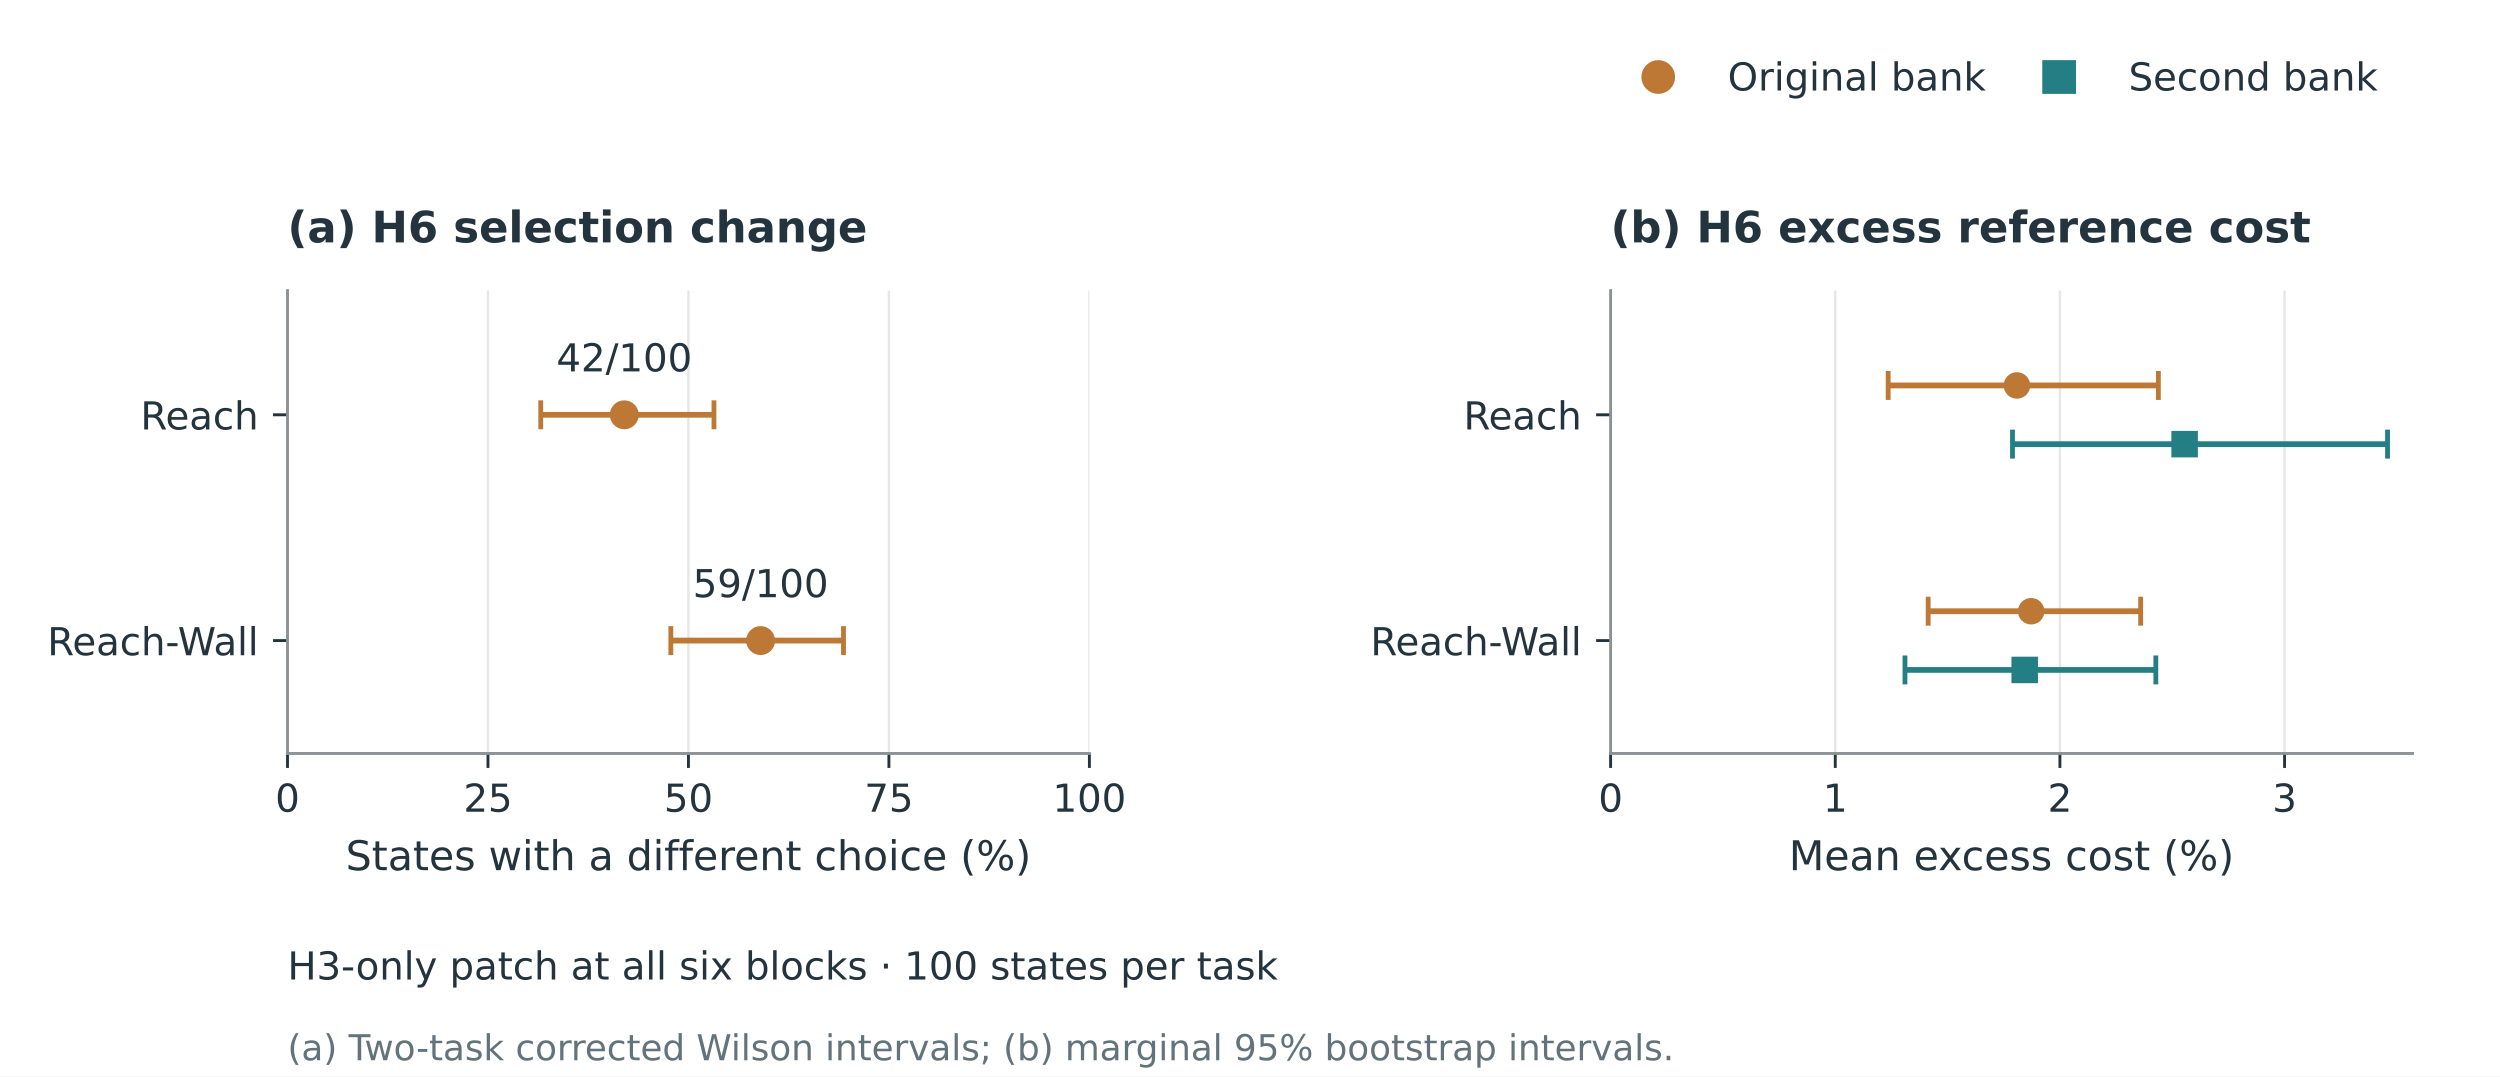
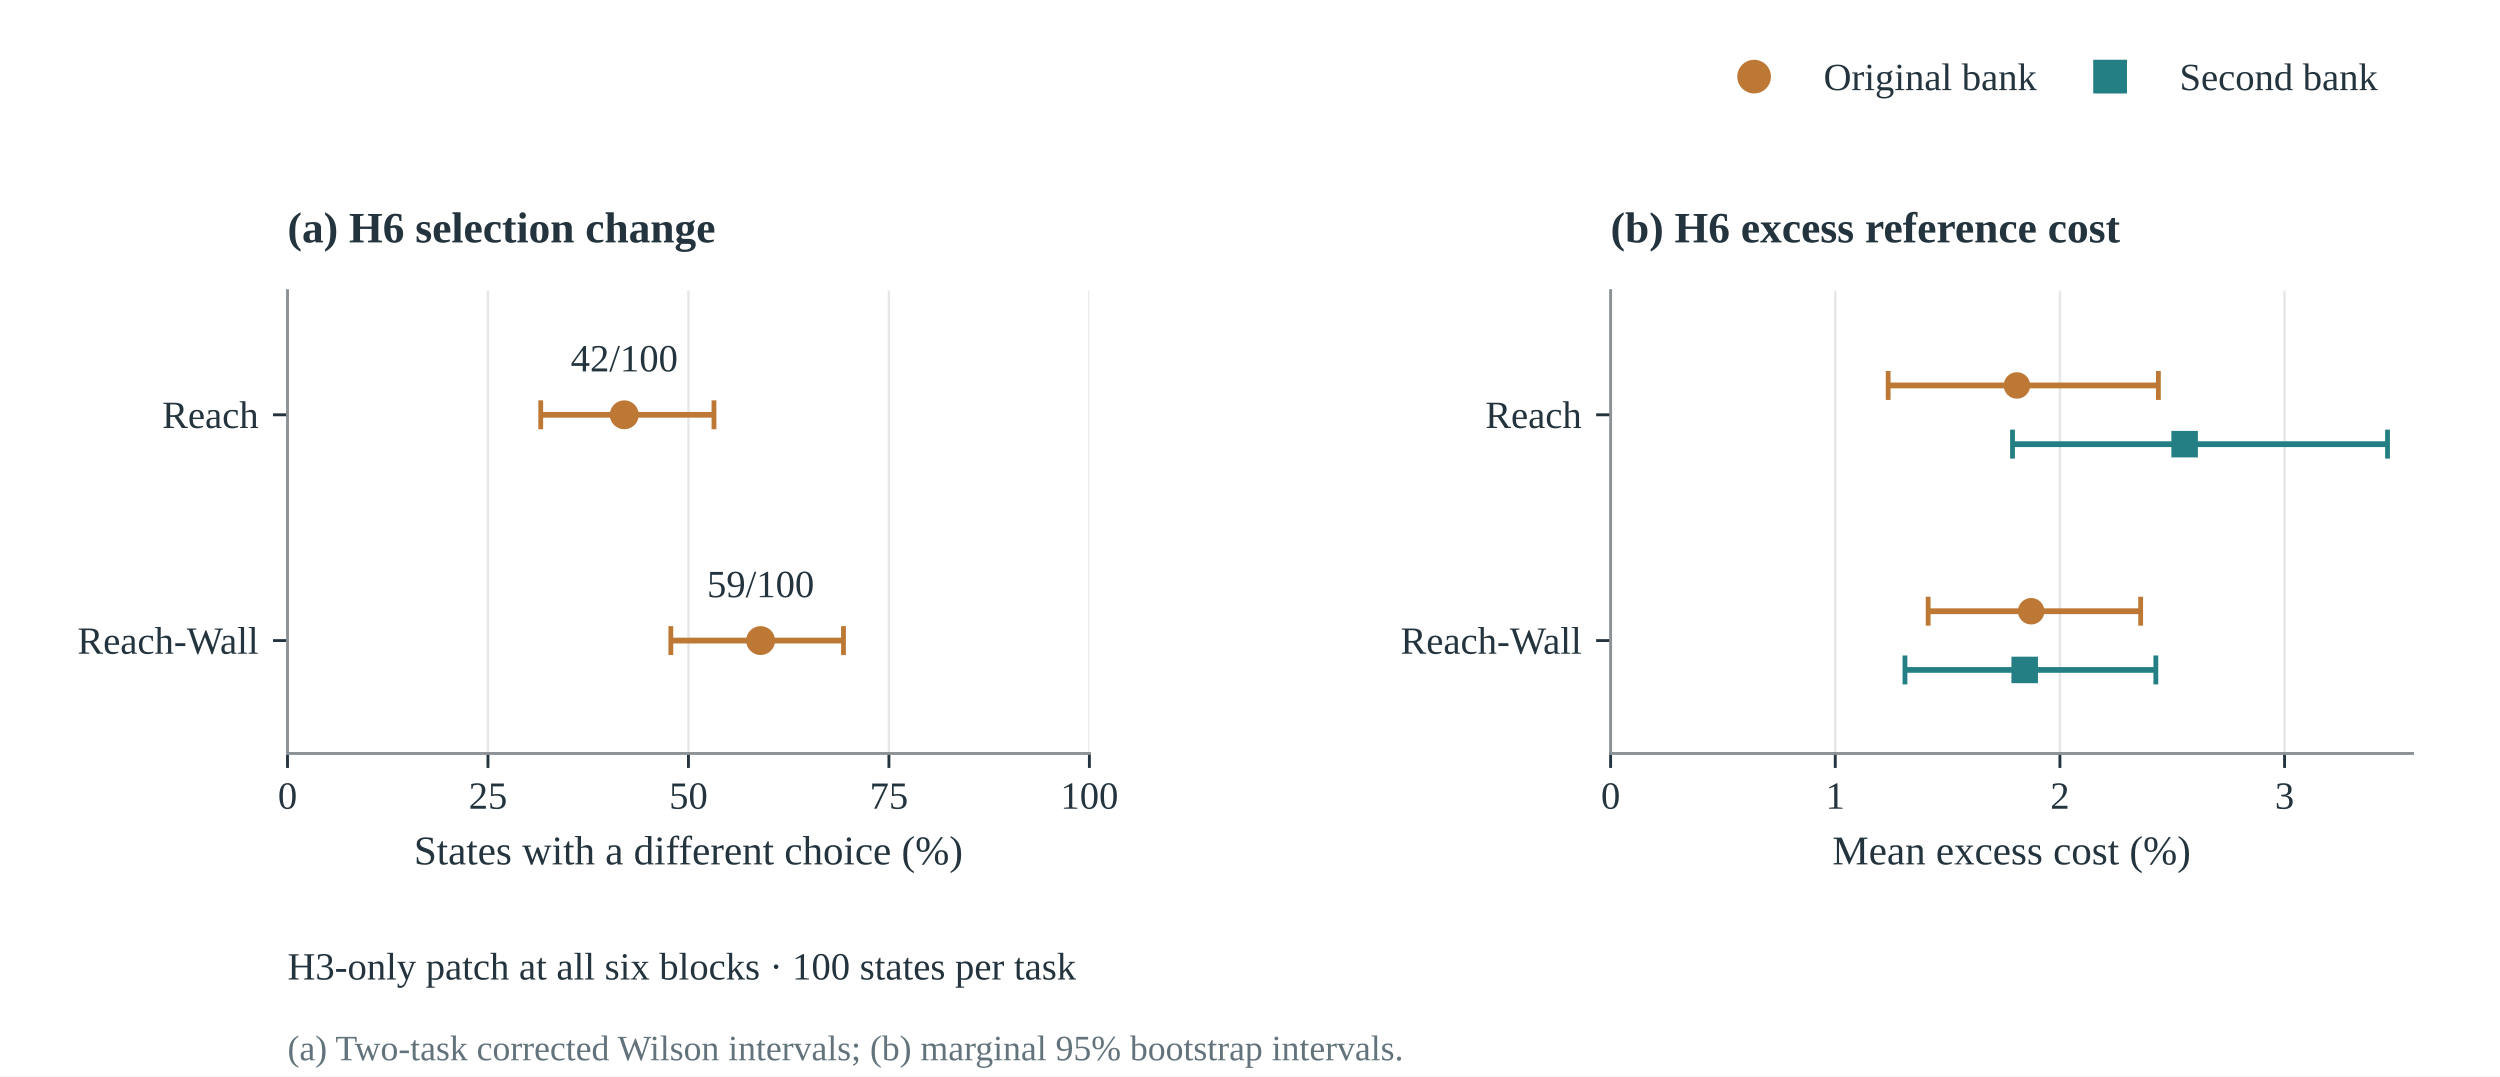
<svg xmlns="http://www.w3.org/2000/svg" xmlns:xlink="http://www.w3.org/1999/xlink" width="518.4pt" height="223.2pt" viewBox="0 0 518.4 223.2" version="1.1">
  <defs>
    <style type="text/css">*{stroke-linejoin: round; stroke-linecap: butt}</style>
  </defs>
  <g id="figure_1">
    <g id="patch_1">
      <path d="M 0 223.2  L 518.4 223.2  L 518.4 0  L 0 0  z " style="fill: #ffffff" />
    </g>
    <g id="axes_1">
      <g id="patch_2">
        <path d="M 59.616 156.24  L 225.895 156.24  L 225.895 60.264  L 59.616 60.264  z " style="fill: #ffffff" />
      </g>
      <g id="matplotlib.axis_1">
        <g id="xtick_1">
          <g id="line2d_1">
            <path d="M 59.616 156.24  L 59.616 60.264  " clip-path="url(#p2fbf308cfc)" style="fill: none; stroke: #e5e7e8; stroke-width: 0.5; stroke-linecap: square" />
          </g>
          <g id="line2d_2">
            <defs>
              <path id="mf2caaad50f" d="M 0 0  L 0 3  " style="stroke: #24343e; stroke-width: 0.6" />
            </defs>
            <g>
              <use xlink:href="#mf2caaad50f" x="59.616" y="156.24" style="fill: #24343e; stroke: #24343e; stroke-width: 0.6" />
            </g>
          </g>
          <g id="text_1">
-             <text style="font-size: 8px; font-family: 'DejaVu Sans'; text-anchor: middle; fill: #24343e" x="59.616" y="168.319" transform="rotate(-0 59.616 168.3187)">0</text>
+             <text style="font-size: 8px; font-family: 'STIXGeneral', 'Times New Roman', 'Times', serif; text-anchor: middle; fill: #24343e" x="59.616" y="167.704" transform="rotate(-0 59.616 167.7038)">0</text>
          </g>
        </g>
        <g id="xtick_2">
          <g id="line2d_3">
            <path d="M 101.186 156.24  L 101.186 60.264  " clip-path="url(#p2fbf308cfc)" style="fill: none; stroke: #e5e7e8; stroke-width: 0.5; stroke-linecap: square" />
          </g>
          <g id="line2d_4">
            <g>
              <use xlink:href="#mf2caaad50f" x="101.186" y="156.24" style="fill: #24343e; stroke: #24343e; stroke-width: 0.6" />
            </g>
          </g>
          <g id="text_2">
-             <text style="font-size: 8px; font-family: 'DejaVu Sans'; text-anchor: middle; fill: #24343e" x="101.186" y="168.319" transform="rotate(-0 101.1858 168.3187)">25</text>
+             <text style="font-size: 8px; font-family: 'STIXGeneral', 'Times New Roman', 'Times', serif; text-anchor: middle; fill: #24343e" x="101.186" y="167.704" transform="rotate(-0 101.1858 167.7038)">25</text>
          </g>
        </g>
        <g id="xtick_3">
          <g id="line2d_5">
            <path d="M 142.756 156.24  L 142.756 60.264  " clip-path="url(#p2fbf308cfc)" style="fill: none; stroke: #e5e7e8; stroke-width: 0.5; stroke-linecap: square" />
          </g>
          <g id="line2d_6">
            <g>
              <use xlink:href="#mf2caaad50f" x="142.756" y="156.24" style="fill: #24343e; stroke: #24343e; stroke-width: 0.6" />
            </g>
          </g>
          <g id="text_3">
-             <text style="font-size: 8px; font-family: 'DejaVu Sans'; text-anchor: middle; fill: #24343e" x="142.756" y="168.319" transform="rotate(-0 142.7556 168.3187)">50</text>
+             <text style="font-size: 8px; font-family: 'STIXGeneral', 'Times New Roman', 'Times', serif; text-anchor: middle; fill: #24343e" x="142.756" y="167.704" transform="rotate(-0 142.7556 167.7038)">50</text>
          </g>
        </g>
        <g id="xtick_4">
          <g id="line2d_7">
            <path d="M 184.325 156.24  L 184.325 60.264  " clip-path="url(#p2fbf308cfc)" style="fill: none; stroke: #e5e7e8; stroke-width: 0.5; stroke-linecap: square" />
          </g>
          <g id="line2d_8">
            <g>
              <use xlink:href="#mf2caaad50f" x="184.325" y="156.24" style="fill: #24343e; stroke: #24343e; stroke-width: 0.6" />
            </g>
          </g>
          <g id="text_4">
-             <text style="font-size: 8px; font-family: 'DejaVu Sans'; text-anchor: middle; fill: #24343e" x="184.325" y="168.319" transform="rotate(-0 184.3254 168.3187)">75</text>
+             <text style="font-size: 8px; font-family: 'STIXGeneral', 'Times New Roman', 'Times', serif; text-anchor: middle; fill: #24343e" x="184.325" y="167.704" transform="rotate(-0 184.3254 167.7038)">75</text>
          </g>
        </g>
        <g id="xtick_5">
          <g id="line2d_9">
            <path d="M 225.895 156.24  L 225.895 60.264  " clip-path="url(#p2fbf308cfc)" style="fill: none; stroke: #e5e7e8; stroke-width: 0.5; stroke-linecap: square" />
          </g>
          <g id="line2d_10">
            <g>
              <use xlink:href="#mf2caaad50f" x="225.895" y="156.24" style="fill: #24343e; stroke: #24343e; stroke-width: 0.6" />
            </g>
          </g>
          <g id="text_5">
-             <text style="font-size: 8px; font-family: 'DejaVu Sans'; text-anchor: middle; fill: #24343e" x="225.895" y="168.319" transform="rotate(-0 225.8952 168.3187)">100</text>
+             <text style="font-size: 8px; font-family: 'STIXGeneral', 'Times New Roman', 'Times', serif; text-anchor: middle; fill: #24343e" x="225.895" y="167.704" transform="rotate(-0 225.8952 167.7038)">100</text>
          </g>
        </g>
        <g id="text_6">
-           <text style="font-size: 8.5px; font-family: 'DejaVu Sans'; text-anchor: middle; fill: #24343e" x="142.756" y="180.441" transform="rotate(-0 142.7556 180.4412)">States with a different choice (%)</text>
+           <text style="font-size: 8.5px; font-family: 'STIXGeneral', 'Times New Roman', 'Times', serif; text-anchor: middle; fill: #24343e" x="142.756" y="179.245" transform="rotate(-0 142.7556 179.2452)">States with a different choice (%)</text>
        </g>
      </g>
      <g id="matplotlib.axis_2">
        <g id="ytick_1">
          <g id="line2d_11">
            <defs>
              <path id="m1cf90b62d7" d="M 0 0  L -3 0  " style="stroke: #24343e; stroke-width: 0.6" />
            </defs>
            <g>
              <use xlink:href="#m1cf90b62d7" x="59.616" y="86.014" style="fill: #24343e; stroke: #24343e; stroke-width: 0.6" />
            </g>
          </g>
          <g id="text_7">
-             <text style="font-size: 8px; font-family: 'DejaVu Sans'; text-anchor: end; fill: #24343e" x="53.616" y="89.053" transform="rotate(-0 53.616 89.05303)">Reach</text>
+             <text style="font-size: 8px; font-family: 'STIXGeneral', 'Times New Roman', 'Times', serif; text-anchor: end; fill: #24343e" x="53.616" y="88.746" transform="rotate(-0 53.616 88.74553)">Reach</text>
          </g>
        </g>
        <g id="ytick_2">
          <g id="line2d_12">
            <g>
              <use xlink:href="#m1cf90b62d7" x="59.616" y="132.831" style="fill: #24343e; stroke: #24343e; stroke-width: 0.6" />
            </g>
          </g>
          <g id="text_8">
-             <text style="font-size: 8px; font-family: 'DejaVu Sans'; text-anchor: end; fill: #24343e" x="53.616" y="135.871" transform="rotate(-0 53.616 135.8706)">Reach-Wall</text>
+             <text style="font-size: 8px; font-family: 'STIXGeneral', 'Times New Roman', 'Times', serif; text-anchor: end; fill: #24343e" x="53.616" y="135.563" transform="rotate(-0 53.616 135.5631)">Reach-Wall</text>
          </g>
        </g>
      </g>
      <g id="LineCollection_1">
        <path d="M 112.129 86.014  L 148.05 86.014  " clip-path="url(#p2fbf308cfc)" style="fill: none; stroke: #bd7836; stroke-width: 1.2" />
      </g>
      <g id="line2d_13">
        <defs>
          <path id="m5723a866af" d="M 0 3  L 0 -3  " style="stroke: #bd7836" />
        </defs>
        <g clip-path="url(#p2fbf308cfc)">
          <use xlink:href="#m5723a866af" x="112.129" y="86.014" style="fill: #bd7836; stroke: #bd7836" />
        </g>
      </g>
      <g id="line2d_14">
        <g clip-path="url(#p2fbf308cfc)">
          <use xlink:href="#m5723a866af" x="148.05" y="86.014" style="fill: #bd7836; stroke: #bd7836" />
        </g>
      </g>
      <g id="LineCollection_2">
        <path d="M 139.104 132.831  L 174.906 132.831  " clip-path="url(#p2fbf308cfc)" style="fill: none; stroke: #bd7836; stroke-width: 1.2" />
      </g>
      <g id="line2d_15">
        <g clip-path="url(#p2fbf308cfc)">
          <use xlink:href="#m5723a866af" x="139.104" y="132.831" style="fill: #bd7836; stroke: #bd7836" />
        </g>
      </g>
      <g id="line2d_16">
        <g clip-path="url(#p2fbf308cfc)">
          <use xlink:href="#m5723a866af" x="174.906" y="132.831" style="fill: #bd7836; stroke: #bd7836" />
        </g>
      </g>
      <g id="line2d_17">
        <defs>
          <path id="md2b5270272" d="M 0 2.5  C 0.663 2.5 1.299 2.237 1.768 1.768  C 2.237 1.299 2.5 0.663 2.5 0  C 2.5 -0.663 2.237 -1.299 1.768 -1.768  C 1.299 -2.237 0.663 -2.5 0 -2.5  C -0.663 -2.5 -1.299 -2.237 -1.768 -1.768  C -2.237 -1.299 -2.5 -0.663 -2.5 0  C -2.5 0.663 -2.237 1.299 -1.768 1.768  C -1.299 2.237 -0.663 2.5 0 2.5  z " style="stroke: #bd7836" />
        </defs>
        <g clip-path="url(#p2fbf308cfc)">
          <use xlink:href="#md2b5270272" x="129.453" y="86.014" style="fill: #bd7836; stroke: #bd7836" />
        </g>
      </g>
      <g id="line2d_18">
        <g clip-path="url(#p2fbf308cfc)">
          <use xlink:href="#md2b5270272" x="157.721" y="132.831" style="fill: #bd7836; stroke: #bd7836" />
        </g>
      </g>
      <g id="patch_3">
        <path d="M 59.616 156.24  L 59.616 60.264  " style="fill: none; stroke: #8b9195; stroke-width: 0.6; stroke-linejoin: miter; stroke-linecap: square" />
      </g>
      <g id="patch_4">
        <path d="M 59.616 156.24  L 225.895 156.24  " style="fill: none; stroke: #8b9195; stroke-width: 0.6; stroke-linejoin: miter; stroke-linecap: square" />
      </g>
      <g id="text_9">
-         <text style="font-size: 8px; font-family: 'DejaVu Sans'; text-anchor: middle; fill: #24343e" x="129.453" y="77.014" transform="rotate(-0 129.4533 77.01366)">42/100</text>
+         <text style="font-size: 8px; font-family: 'STIXGeneral', 'Times New Roman', 'Times', serif; text-anchor: middle; fill: #24343e" x="129.453" y="77.014" transform="rotate(-0 129.4533 77.01366)">42/100</text>
      </g>
      <g id="text_10">
-         <text style="font-size: 8px; font-family: 'DejaVu Sans'; text-anchor: middle; fill: #24343e" x="157.721" y="123.831" transform="rotate(-0 157.7208 123.8312)">59/100</text>
+         <text style="font-size: 8px; font-family: 'STIXGeneral', 'Times New Roman', 'Times', serif; text-anchor: middle; fill: #24343e" x="157.721" y="123.831" transform="rotate(-0 157.7208 123.8312)">59/100</text>
      </g>
      <g id="text_11">
-         <text style="font-weight: 700; font-size: 9px; font-family: 'DejaVu Sans'; text-anchor: start; fill: #24343e" x="59.616" y="50.264" transform="rotate(-0 59.616 50.264)">(a)  H6 selection change</text>
+         <text style="font-weight: 700; font-size: 9px; font-family: 'STIXGeneral', 'Times New Roman', 'Times', serif; text-anchor: start; fill: #24343e" x="59.616" y="50.264" transform="rotate(-0 59.616 50.264)">(a)  H6 selection change</text>
      </g>
    </g>
    <g id="axes_2">
      <g id="patch_5">
        <path d="M 333.977 156.24  L 500.256 156.24  L 500.256 60.264  L 333.977 60.264  z " style="fill: #ffffff" />
      </g>
      <g id="matplotlib.axis_3">
        <g id="xtick_6">
          <g id="line2d_19">
            <path d="M 333.977 156.24  L 333.977 60.264  " clip-path="url(#pc90fb060ea)" style="fill: none; stroke: #e5e7e8; stroke-width: 0.5; stroke-linecap: square" />
          </g>
          <g id="line2d_20">
            <g>
              <use xlink:href="#mf2caaad50f" x="333.977" y="156.24" style="fill: #24343e; stroke: #24343e; stroke-width: 0.6" />
            </g>
          </g>
          <g id="text_12">
-             <text style="font-size: 8px; font-family: 'DejaVu Sans'; text-anchor: middle; fill: #24343e" x="333.977" y="168.319" transform="rotate(-0 333.9768 168.3187)">0</text>
+             <text style="font-size: 8px; font-family: 'STIXGeneral', 'Times New Roman', 'Times', serif; text-anchor: middle; fill: #24343e" x="333.977" y="167.704" transform="rotate(-0 333.9768 167.7038)">0</text>
          </g>
        </g>
        <g id="xtick_7">
          <g id="line2d_21">
            <path d="M 380.56 156.24  L 380.56 60.264  " clip-path="url(#pc90fb060ea)" style="fill: none; stroke: #e5e7e8; stroke-width: 0.5; stroke-linecap: square" />
          </g>
          <g id="line2d_22">
            <g>
              <use xlink:href="#mf2caaad50f" x="380.56" y="156.24" style="fill: #24343e; stroke: #24343e; stroke-width: 0.6" />
            </g>
          </g>
          <g id="text_13">
-             <text style="font-size: 8px; font-family: 'DejaVu Sans'; text-anchor: middle; fill: #24343e" x="380.56" y="168.319" transform="rotate(-0 380.5604 168.3187)">1</text>
+             <text style="font-size: 8px; font-family: 'STIXGeneral', 'Times New Roman', 'Times', serif; text-anchor: middle; fill: #24343e" x="380.56" y="167.704" transform="rotate(-0 380.5604 167.7038)">1</text>
          </g>
        </g>
        <g id="xtick_8">
          <g id="line2d_23">
            <path d="M 427.144 156.24  L 427.144 60.264  " clip-path="url(#pc90fb060ea)" style="fill: none; stroke: #e5e7e8; stroke-width: 0.5; stroke-linecap: square" />
          </g>
          <g id="line2d_24">
            <g>
              <use xlink:href="#mf2caaad50f" x="427.144" y="156.24" style="fill: #24343e; stroke: #24343e; stroke-width: 0.6" />
            </g>
          </g>
          <g id="text_14">
-             <text style="font-size: 8px; font-family: 'DejaVu Sans'; text-anchor: middle; fill: #24343e" x="427.144" y="168.319" transform="rotate(-0 427.144 168.3187)">2</text>
+             <text style="font-size: 8px; font-family: 'STIXGeneral', 'Times New Roman', 'Times', serif; text-anchor: middle; fill: #24343e" x="427.144" y="167.704" transform="rotate(-0 427.144 167.7038)">2</text>
          </g>
        </g>
        <g id="xtick_9">
          <g id="line2d_25">
            <path d="M 473.728 156.24  L 473.728 60.264  " clip-path="url(#pc90fb060ea)" style="fill: none; stroke: #e5e7e8; stroke-width: 0.5; stroke-linecap: square" />
          </g>
          <g id="line2d_26">
            <g>
              <use xlink:href="#mf2caaad50f" x="473.728" y="156.24" style="fill: #24343e; stroke: #24343e; stroke-width: 0.6" />
            </g>
          </g>
          <g id="text_15">
-             <text style="font-size: 8px; font-family: 'DejaVu Sans'; text-anchor: middle; fill: #24343e" x="473.728" y="168.319" transform="rotate(-0 473.7277 168.3187)">3</text>
+             <text style="font-size: 8px; font-family: 'STIXGeneral', 'Times New Roman', 'Times', serif; text-anchor: middle; fill: #24343e" x="473.728" y="167.704" transform="rotate(-0 473.7277 167.7038)">3</text>
          </g>
        </g>
        <g id="text_16">
-           <text style="font-size: 8.5px; font-family: 'DejaVu Sans'; text-anchor: middle; fill: #24343e" x="417.116" y="180.441" transform="rotate(-0 417.1164 180.4412)">Mean excess cost (%)</text>
+           <text style="font-size: 8.5px; font-family: 'STIXGeneral', 'Times New Roman', 'Times', serif; text-anchor: middle; fill: #24343e" x="417.116" y="179.245" transform="rotate(-0 417.1164 179.2452)">Mean excess cost (%)</text>
        </g>
      </g>
      <g id="matplotlib.axis_4">
        <g id="ytick_3">
          <g id="line2d_27">
            <g>
              <use xlink:href="#m1cf90b62d7" x="333.977" y="86.014" style="fill: #24343e; stroke: #24343e; stroke-width: 0.6" />
            </g>
          </g>
          <g id="text_17">
-             <text style="font-size: 8px; font-family: 'DejaVu Sans'; text-anchor: end; fill: #24343e" x="327.977" y="89.053" transform="rotate(-0 327.9768 89.05303)">Reach</text>
+             <text style="font-size: 8px; font-family: 'STIXGeneral', 'Times New Roman', 'Times', serif; text-anchor: end; fill: #24343e" x="327.977" y="88.746" transform="rotate(-0 327.9768 88.74553)">Reach</text>
          </g>
        </g>
        <g id="ytick_4">
          <g id="line2d_28">
            <g>
              <use xlink:href="#m1cf90b62d7" x="333.977" y="132.831" style="fill: #24343e; stroke: #24343e; stroke-width: 0.6" />
            </g>
          </g>
          <g id="text_18">
-             <text style="font-size: 8px; font-family: 'DejaVu Sans'; text-anchor: end; fill: #24343e" x="327.977" y="135.871" transform="rotate(-0 327.9768 135.8706)">Reach-Wall</text>
+             <text style="font-size: 8px; font-family: 'STIXGeneral', 'Times New Roman', 'Times', serif; text-anchor: end; fill: #24343e" x="327.977" y="135.563" transform="rotate(-0 327.9768 135.5631)">Reach-Wall</text>
          </g>
        </g>
      </g>
      <g id="LineCollection_3">
        <path d="M 391.53 79.927  L 447.563 79.927  " clip-path="url(#pc90fb060ea)" style="fill: none; stroke: #bd7836; stroke-width: 1.2" />
      </g>
      <g id="line2d_29">
        <g clip-path="url(#pc90fb060ea)">
          <use xlink:href="#m5723a866af" x="391.53" y="79.927" style="fill: #bd7836; stroke: #bd7836" />
        </g>
      </g>
      <g id="line2d_30">
        <g clip-path="url(#pc90fb060ea)">
          <use xlink:href="#m5723a866af" x="447.563" y="79.927" style="fill: #bd7836; stroke: #bd7836" />
        </g>
      </g>
      <g id="LineCollection_4">
        <path d="M 417.312 92.1  L 495.079 92.1  " clip-path="url(#pc90fb060ea)" style="fill: none; stroke: #247f85; stroke-width: 1.2" />
      </g>
      <g id="line2d_31">
        <defs>
          <path id="mb69f40007e" d="M 0 3  L 0 -3  " style="stroke: #247f85" />
        </defs>
        <g clip-path="url(#pc90fb060ea)">
          <use xlink:href="#mb69f40007e" x="417.312" y="92.1" style="fill: #247f85; stroke: #247f85" />
        </g>
      </g>
      <g id="line2d_32">
        <g clip-path="url(#pc90fb060ea)">
          <use xlink:href="#mb69f40007e" x="495.079" y="92.1" style="fill: #247f85; stroke: #247f85" />
        </g>
      </g>
      <g id="LineCollection_5">
        <path d="M 399.825 126.745  L 443.888 126.745  " clip-path="url(#pc90fb060ea)" style="fill: none; stroke: #bd7836; stroke-width: 1.2" />
      </g>
      <g id="line2d_33">
        <g clip-path="url(#pc90fb060ea)">
          <use xlink:href="#m5723a866af" x="399.825" y="126.745" style="fill: #bd7836; stroke: #bd7836" />
        </g>
      </g>
      <g id="line2d_34">
        <g clip-path="url(#pc90fb060ea)">
          <use xlink:href="#m5723a866af" x="443.888" y="126.745" style="fill: #bd7836; stroke: #bd7836" />
        </g>
      </g>
      <g id="LineCollection_6">
        <path d="M 395.012 138.918  L 447.034 138.918  " clip-path="url(#pc90fb060ea)" style="fill: none; stroke: #247f85; stroke-width: 1.2" />
      </g>
      <g id="line2d_35">
        <g clip-path="url(#pc90fb060ea)">
          <use xlink:href="#mb69f40007e" x="395.012" y="138.918" style="fill: #247f85; stroke: #247f85" />
        </g>
      </g>
      <g id="line2d_36">
        <g clip-path="url(#pc90fb060ea)">
          <use xlink:href="#mb69f40007e" x="447.034" y="138.918" style="fill: #247f85; stroke: #247f85" />
        </g>
      </g>
      <g id="line2d_37">
        <defs>
          <path id="mf9a761ac29" d="M 0 2.25  C 0.597 2.25 1.169 2.013 1.591 1.591  C 2.013 1.169 2.25 0.597 2.25 0  C 2.25 -0.597 2.013 -1.169 1.591 -1.591  C 1.169 -2.013 0.597 -2.25 0 -2.25  C -0.597 -2.25 -1.169 -2.013 -1.591 -1.591  C -2.013 -1.169 -2.25 -0.597 -2.25 0  C -2.25 0.597 -2.013 1.169 -1.591 1.591  C -1.169 2.013 -0.597 2.25 0 2.25  z " style="stroke: #bd7836" />
        </defs>
        <g clip-path="url(#pc90fb060ea)">
          <use xlink:href="#mf9a761ac29" x="418.231" y="79.927" style="fill: #bd7836; stroke: #bd7836" />
        </g>
      </g>
      <g id="line2d_38">
        <defs>
          <path id="mf20c02a6d7" d="M -2.25 2.25  L 2.25 2.25  L 2.25 -2.25  L -2.25 -2.25  z " style="stroke: #247f85; stroke-linejoin: miter" />
        </defs>
        <g clip-path="url(#pc90fb060ea)">
          <use xlink:href="#mf20c02a6d7" x="453.005" y="92.1" style="fill: #247f85; stroke: #247f85; stroke-linejoin: miter" />
        </g>
      </g>
      <g id="line2d_39">
        <g clip-path="url(#pc90fb060ea)">
          <use xlink:href="#mf9a761ac29" x="421.183" y="126.745" style="fill: #bd7836; stroke: #bd7836" />
        </g>
      </g>
      <g id="line2d_40">
        <g clip-path="url(#pc90fb060ea)">
          <use xlink:href="#mf20c02a6d7" x="419.842" y="138.918" style="fill: #247f85; stroke: #247f85; stroke-linejoin: miter" />
        </g>
      </g>
      <g id="patch_6">
        <path d="M 333.977 156.24  L 333.977 60.264  " style="fill: none; stroke: #8b9195; stroke-width: 0.6; stroke-linejoin: miter; stroke-linecap: square" />
      </g>
      <g id="patch_7">
        <path d="M 333.977 156.24  L 500.256 156.24  " style="fill: none; stroke: #8b9195; stroke-width: 0.6; stroke-linejoin: miter; stroke-linecap: square" />
      </g>
      <g id="text_19">
-         <text style="font-weight: 700; font-size: 9px; font-family: 'DejaVu Sans'; text-anchor: start; fill: #24343e" x="333.977" y="50.264" transform="rotate(-0 333.9768 50.264)">(b)  H6 excess reference cost</text>
+         <text style="font-weight: 700; font-size: 9px; font-family: 'STIXGeneral', 'Times New Roman', 'Times', serif; text-anchor: start; fill: #24343e" x="333.977" y="50.264" transform="rotate(-0 333.9768 50.264)">(b)  H6 excess reference cost</text>
      </g>
      <g id="legend_1">
        <g id="line2d_41">
          <defs>
            <path id="m12b3932d92" d="M 0 3  C 0.796 3 1.559 2.684 2.121 2.121  C 2.684 1.559 3 0.796 3 0  C 3 -0.796 2.684 -1.559 2.121 -2.121  C 1.559 -2.684 0.796 -3 0 -3  C -0.796 -3 -1.559 -2.684 -2.121 -2.121  C -2.684 -1.559 -3 -0.796 -3 0  C -3 0.796 -2.684 1.559 -2.121 2.121  C -1.559 2.684 -0.796 3 0 3  z " style="stroke: #bd7836" />
          </defs>
          <g>
-             <use xlink:href="#m12b3932d92" x="343.855" y="15.968" style="fill: #bd7836; stroke: #bd7836" />
+             <use xlink:href="#m12b3932d92" x="363.735" y="15.888" style="fill: #bd7836; stroke: #bd7836" />
          </g>
        </g>
        <g id="text_20">
-           <text style="font-size: 8px; font-family: 'DejaVu Sans'; text-anchor: start; fill: #24343e" x="358.255" y="18.768" transform="rotate(-0 358.2548 18.76841)">Original bank</text>
+           <text style="font-size: 8px; font-family: 'STIXGeneral', 'Times New Roman', 'Times', serif; text-anchor: start; fill: #24343e" x="378.135" y="18.688" transform="rotate(-0 378.1347 18.68841)">Original bank</text>
        </g>
        <g id="line2d_42">
          <defs>
            <path id="ma35056ec76" d="M -3 3  L 3 3  L 3 -3  L -3 -3  z " style="stroke: #247f85; stroke-linejoin: miter" />
          </defs>
          <g>
-             <use xlink:href="#ma35056ec76" x="426.986" y="15.968" style="fill: #247f85; stroke: #247f85; stroke-linejoin: miter" />
+             <use xlink:href="#ma35056ec76" x="437.551" y="15.888" style="fill: #247f85; stroke: #247f85; stroke-linejoin: miter" />
          </g>
        </g>
        <g id="text_21">
-           <text style="font-size: 8px; font-family: 'DejaVu Sans'; text-anchor: start; fill: #24343e" x="441.386" y="18.768" transform="rotate(-0 441.386 18.76841)">Second bank</text>
+           <text style="font-size: 8px; font-family: 'STIXGeneral', 'Times New Roman', 'Times', serif; text-anchor: start; fill: #24343e" x="451.951" y="18.688" transform="rotate(-0 451.951 18.68841)">Second bank</text>
        </g>
      </g>
    </g>
    <g id="text_22">
-       <text style="font-size: 8px; font-family: 'DejaVu Sans'; text-anchor: start; fill: #24343e" x="59.616" y="203.112" transform="rotate(-0 59.616 203.112)">H3-only patch at all six blocks · 100 states per task</text>
+       <text style="font-size: 8px; font-family: 'STIXGeneral', 'Times New Roman', 'Times', serif; text-anchor: start; fill: #24343e" x="59.616" y="203.112" transform="rotate(-0 59.616 203.112)">H3-only patch at all six blocks · 100 states per task</text>
    </g>
    <g id="text_23">
-       <text style="font-size: 7.4px; font-family: 'DejaVu Sans'; text-anchor: start; fill: #63737c" x="59.616" y="219.852" transform="rotate(-0 59.616 219.852)">(a) Two-task corrected Wilson intervals; (b) marginal 95% bootstrap intervals.</text>
+       <text style="font-size: 7.4px; font-family: 'STIXGeneral', 'Times New Roman', 'Times', serif; text-anchor: start; fill: #63737c" x="59.616" y="219.852" transform="rotate(-0 59.616 219.852)">(a) Two-task corrected Wilson intervals; (b) marginal 95% bootstrap intervals.</text>
    </g>
  </g>
  <defs>
    <clipPath id="p2fbf308cfc">
      <rect x="59.616" y="60.264" width="166.279" height="95.976" />
    </clipPath>
    <clipPath id="pc90fb060ea">
      <rect x="333.977" y="60.264" width="166.279" height="95.976" />
    </clipPath>
  </defs>
</svg>
